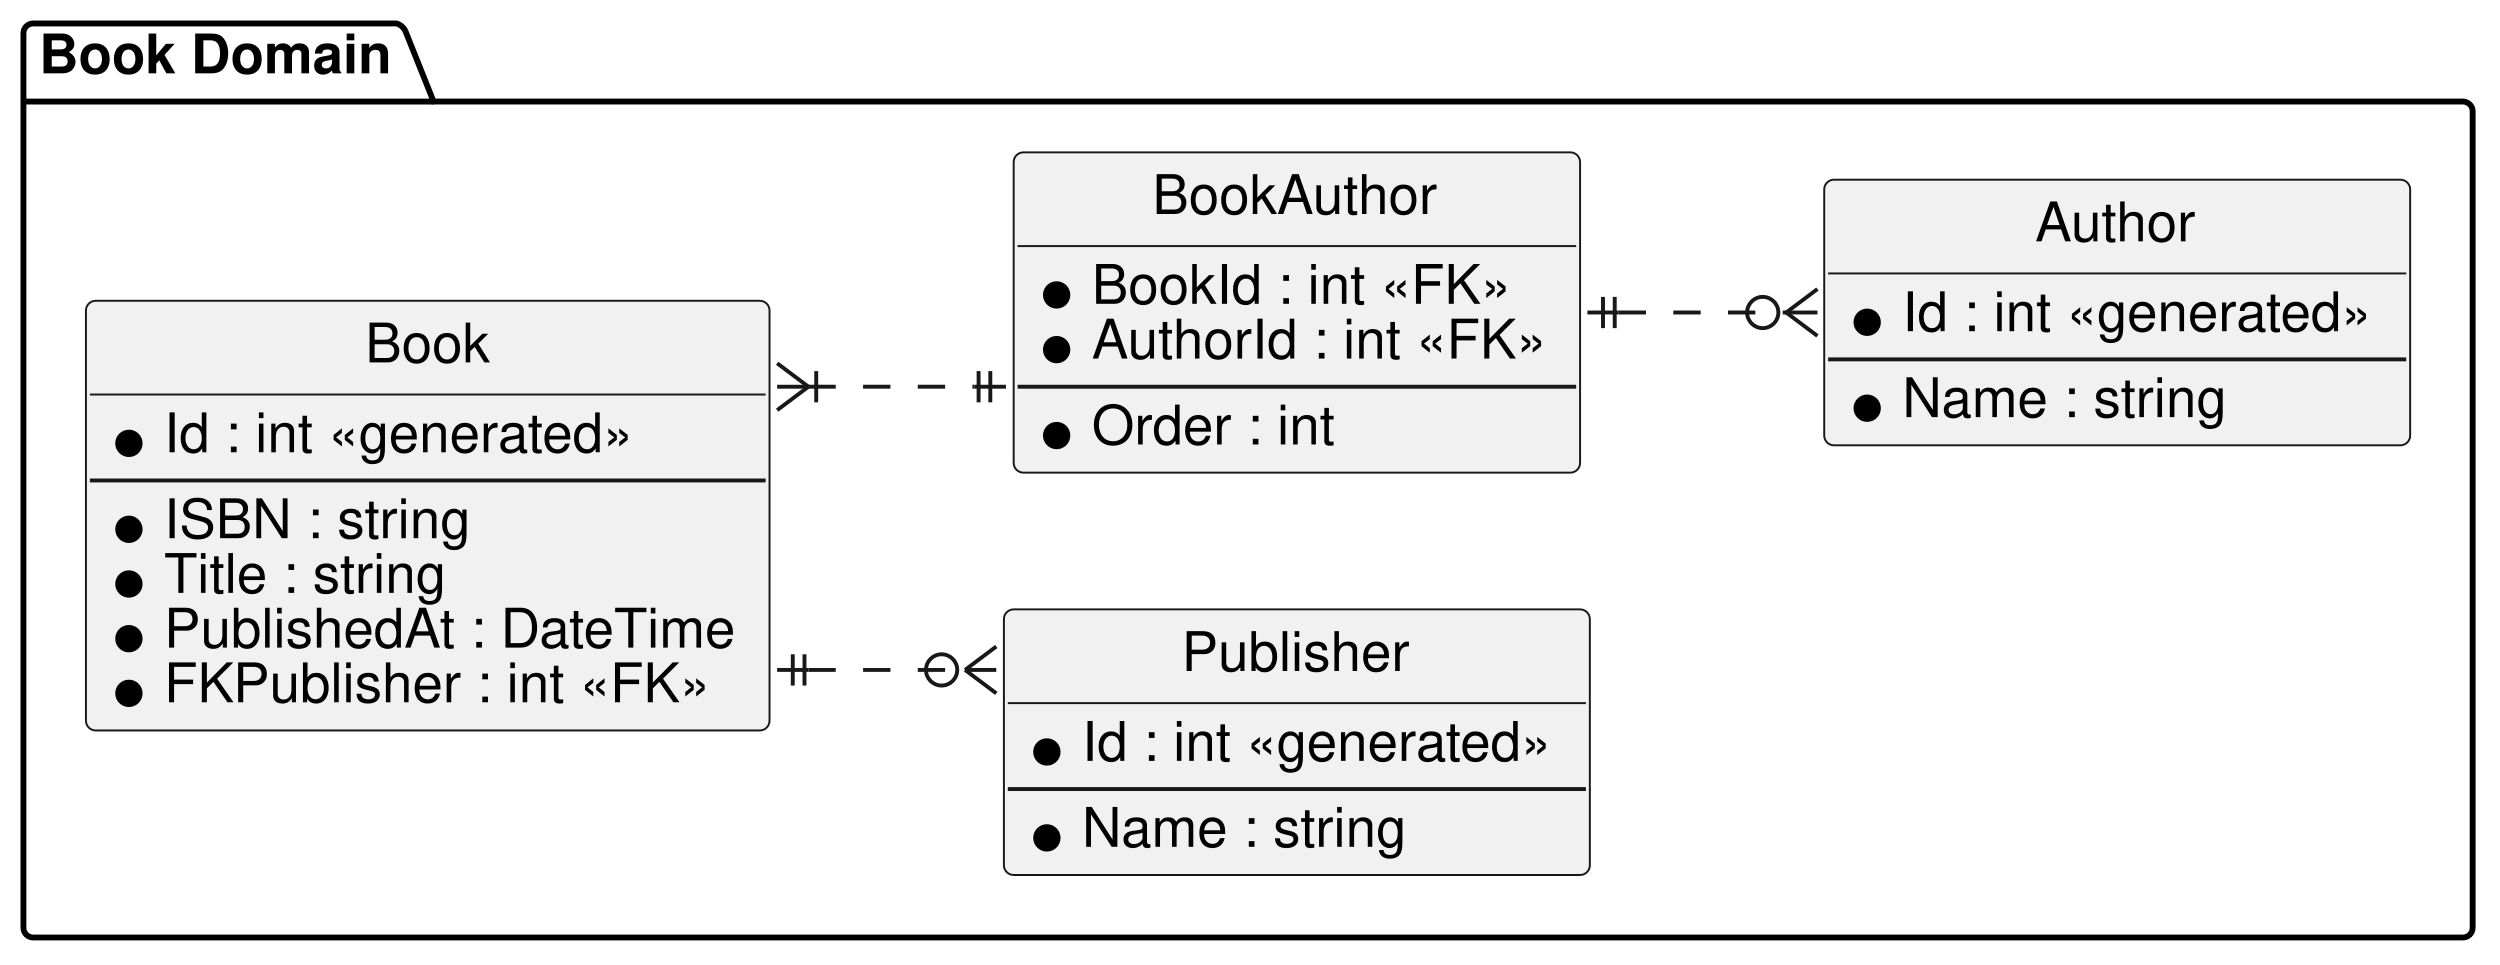
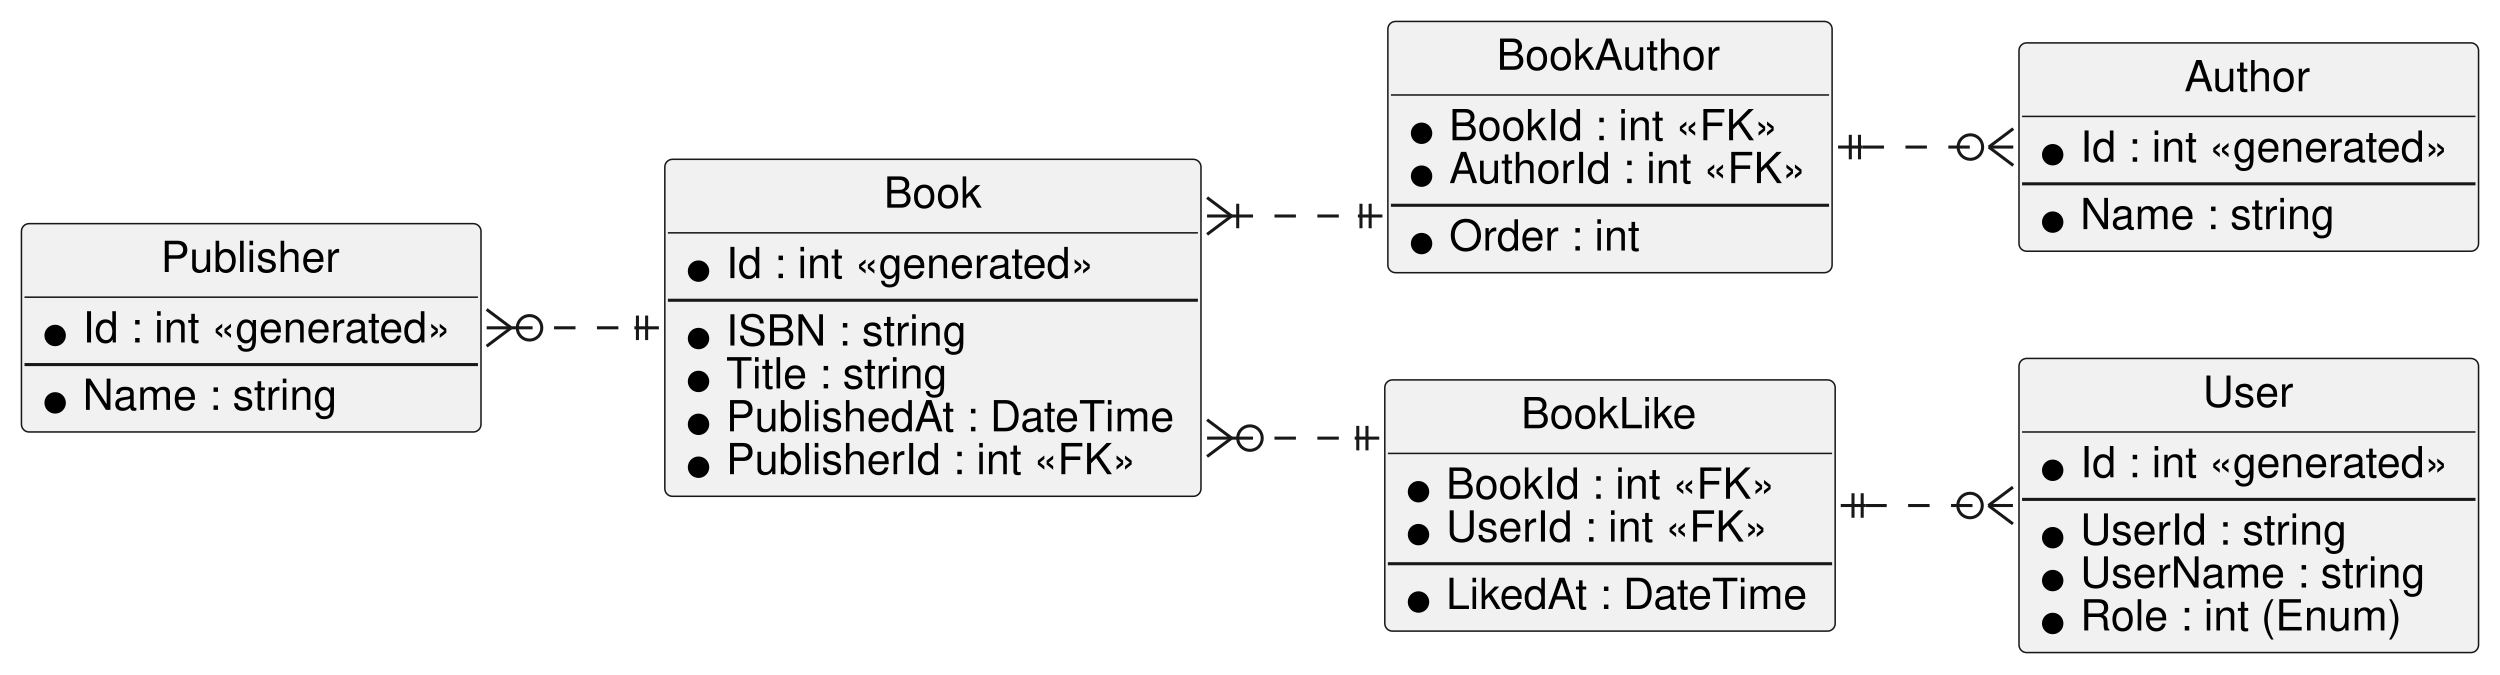
- <svg xmlns="http://www.w3.org/2000/svg" contentStyleType="text/css" height="247px" preserveAspectRatio="none" style="width:640px;height:247px;background:#FFFFFF;" version="1.1" viewBox="0 0 640 247" width="640px" zoomAndPan="magnify">
+ <svg xmlns="http://www.w3.org/2000/svg" contentStyleType="text/css" height="220px" preserveAspectRatio="none" style="width:816px;height:220px;background:#FFFFFF;" version="1.1" viewBox="0 0 816 220" width="816px" zoomAndPan="magnify">
  <defs />
  <g>
-     <g id="cluster_Book Domain">
-       <path d="M8.5,6 L101.5,6 A3.75,3.75 0 0 1 104,8.5 L111,26 L630.5,26 A2.5,2.5 0 0 1 633,28.5 L633,237.5 A2.5,2.5 0 0 1 630.5,240 L8.5,240 A2.5,2.5 0 0 1 6,237.5 L6,8.5 A2.5,2.5 0 0 1 8.5,6 " fill="none" style="stroke:#000000;stroke-width:1.5;" />
-       <line style="stroke:#000000;stroke-width:1.5;" x1="6" x2="111" y1="26" y2="26" />
-       <text fill="#000000" font-family="Helvetica" font-size="14" font-weight="bold" lengthAdjust="spacing" textLength="92" x="10" y="18.78">Book Domain</text>
+     <g id="elem_User">
+       <rect codeLine="8" fill="#F1F1F1" height="96" id="User" rx="2.5" ry="2.5" style="stroke:#181818;stroke-width:0.5;" width="150" x="659" y="117" />
+       <text fill="#000000" font-family="Helvetica" font-size="14" lengthAdjust="spacing" textLength="30" x="719" y="132.78">User</text>
+       <line style="stroke:#181818;stroke-width:0.5;" x1="660" x2="808" y1="141" y2="141" />
+       <ellipse cx="670" cy="153.5" fill="#000000" rx="3" ry="3" style="stroke:#000000;stroke-width:1.0;" />
+       <text fill="#000000" font-family="Helvetica" font-size="14" lengthAdjust="spacing" textLength="124" x="679" y="155.78">Id : int «generated»</text>
+       <line style="stroke:#181818;stroke-width:1.0;" x1="660" x2="808" y1="163" y2="163" />
+       <ellipse cx="670" cy="175.5" fill="#000000" rx="3" ry="3" style="stroke:#000000;stroke-width:1.0;" />
+       <text fill="#000000" font-family="Helvetica" font-size="14" lengthAdjust="spacing" textLength="89" x="679" y="177.78">UserId : string</text>
+       <ellipse cx="670" cy="189.5" fill="#000000" rx="3" ry="3" style="stroke:#000000;stroke-width:1.0;" />
+       <text fill="#000000" font-family="Helvetica" font-size="14" lengthAdjust="spacing" textLength="115" x="679" y="191.78">UserName : string</text>
+       <ellipse cx="670" cy="203.5" fill="#000000" rx="3" ry="3" style="stroke:#000000;stroke-width:1.0;" />
+       <text fill="#000000" font-family="Helvetica" font-size="14" lengthAdjust="spacing" textLength="107" x="679" y="205.78">Role : int (Enum)</text>
    </g>
    <g id="elem_Author">
-       <rect codeLine="9" fill="#F1F1F1" height="68" id="Author" rx="2.5" ry="2.5" style="stroke:#181818;stroke-width:0.5;" width="150" x="467" y="46" />
-       <text fill="#000000" font-family="Helvetica" font-size="14" lengthAdjust="spacing" textLength="42" x="521" y="61.78">Author</text>
-       <line style="stroke:#181818;stroke-width:0.5;" x1="468" x2="616" y1="70" y2="70" />
-       <ellipse cx="478" cy="82.5" fill="#000000" rx="3" ry="3" style="stroke:#000000;stroke-width:1.0;" />
-       <text fill="#000000" font-family="Helvetica" font-size="14" lengthAdjust="spacing" textLength="124" x="487" y="84.78">Id : int «generated»</text>
-       <line style="stroke:#181818;stroke-width:1.0;" x1="468" x2="616" y1="92" y2="92" />
-       <ellipse cx="478" cy="104.5" fill="#000000" rx="3" ry="3" style="stroke:#000000;stroke-width:1.0;" />
-       <text fill="#000000" font-family="Helvetica" font-size="14" lengthAdjust="spacing" textLength="85" x="487" y="106.78">Name : string</text>
+       <rect codeLine="16" fill="#F1F1F1" height="68" id="Author" rx="2.5" ry="2.5" style="stroke:#181818;stroke-width:0.5;" width="150" x="659" y="14" />
+       <text fill="#000000" font-family="Helvetica" font-size="14" lengthAdjust="spacing" textLength="42" x="713" y="29.78">Author</text>
+       <line style="stroke:#181818;stroke-width:0.5;" x1="660" x2="808" y1="38" y2="38" />
+       <ellipse cx="670" cy="50.5" fill="#000000" rx="3" ry="3" style="stroke:#000000;stroke-width:1.0;" />
+       <text fill="#000000" font-family="Helvetica" font-size="14" lengthAdjust="spacing" textLength="124" x="679" y="52.78">Id : int «generated»</text>
+       <line style="stroke:#181818;stroke-width:1.0;" x1="660" x2="808" y1="60" y2="60" />
+       <ellipse cx="670" cy="72.5" fill="#000000" rx="3" ry="3" style="stroke:#000000;stroke-width:1.0;" />
+       <text fill="#000000" font-family="Helvetica" font-size="14" lengthAdjust="spacing" textLength="85" x="679" y="74.78">Name : string</text>
    </g>
    <g id="elem_Publisher">
-       <rect codeLine="15" fill="#F1F1F1" height="68" id="Publisher" rx="2.5" ry="2.5" style="stroke:#181818;stroke-width:0.5;" width="150" x="257" y="156" />
-       <text fill="#000000" font-family="Helvetica" font-size="14" lengthAdjust="spacing" textLength="59" x="302.5" y="171.78">Publisher</text>
-       <line style="stroke:#181818;stroke-width:0.5;" x1="258" x2="406" y1="180" y2="180" />
-       <ellipse cx="268" cy="192.5" fill="#000000" rx="3" ry="3" style="stroke:#000000;stroke-width:1.0;" />
-       <text fill="#000000" font-family="Helvetica" font-size="14" lengthAdjust="spacing" textLength="124" x="277" y="194.78">Id : int «generated»</text>
-       <line style="stroke:#181818;stroke-width:1.0;" x1="258" x2="406" y1="202" y2="202" />
-       <ellipse cx="268" cy="214.5" fill="#000000" rx="3" ry="3" style="stroke:#000000;stroke-width:1.0;" />
-       <text fill="#000000" font-family="Helvetica" font-size="14" lengthAdjust="spacing" textLength="85" x="277" y="216.78">Name : string</text>
+       <rect codeLine="22" fill="#F1F1F1" height="68" id="Publisher" rx="2.5" ry="2.5" style="stroke:#181818;stroke-width:0.5;" width="150" x="7" y="73" />
+       <text fill="#000000" font-family="Helvetica" font-size="14" lengthAdjust="spacing" textLength="59" x="52.5" y="88.78">Publisher</text>
+       <line style="stroke:#181818;stroke-width:0.5;" x1="8" x2="156" y1="97" y2="97" />
+       <ellipse cx="18" cy="109.5" fill="#000000" rx="3" ry="3" style="stroke:#000000;stroke-width:1.0;" />
+       <text fill="#000000" font-family="Helvetica" font-size="14" lengthAdjust="spacing" textLength="124" x="27" y="111.78">Id : int «generated»</text>
+       <line style="stroke:#181818;stroke-width:1.0;" x1="8" x2="156" y1="119" y2="119" />
+       <ellipse cx="18" cy="131.5" fill="#000000" rx="3" ry="3" style="stroke:#000000;stroke-width:1.0;" />
+       <text fill="#000000" font-family="Helvetica" font-size="14" lengthAdjust="spacing" textLength="85" x="27" y="133.78">Name : string</text>
    </g>
    <g id="elem_Book">
-       <rect codeLine="21" fill="#F1F1F1" height="110" id="Book" rx="2.5" ry="2.5" style="stroke:#181818;stroke-width:0.5;" width="175" x="22" y="77" />
-       <text fill="#000000" font-family="Helvetica" font-size="14" lengthAdjust="spacing" textLength="32" x="93.5" y="92.78">Book</text>
-       <line style="stroke:#181818;stroke-width:0.5;" x1="23" x2="196" y1="101" y2="101" />
-       <ellipse cx="33" cy="113.5" fill="#000000" rx="3" ry="3" style="stroke:#000000;stroke-width:1.0;" />
-       <text fill="#000000" font-family="Helvetica" font-size="14" lengthAdjust="spacing" textLength="124" x="42" y="115.78">Id : int «generated»</text>
-       <line style="stroke:#181818;stroke-width:1.0;" x1="23" x2="196" y1="123" y2="123" />
-       <ellipse cx="33" cy="135.5" fill="#000000" rx="3" ry="3" style="stroke:#000000;stroke-width:1.0;" />
-       <text fill="#000000" font-family="Helvetica" font-size="14" lengthAdjust="spacing" textLength="79" x="42" y="137.78">ISBN : string</text>
-       <ellipse cx="33" cy="149.5" fill="#000000" rx="3" ry="3" style="stroke:#000000;stroke-width:1.0;" />
-       <text fill="#000000" font-family="Helvetica" font-size="14" lengthAdjust="spacing" textLength="74" x="42" y="151.78">Title : string</text>
-       <ellipse cx="33" cy="163.5" fill="#000000" rx="3" ry="3" style="stroke:#000000;stroke-width:1.0;" />
-       <text fill="#000000" font-family="Helvetica" font-size="14" lengthAdjust="spacing" textLength="149" x="42" y="165.78">PublishedAt : DateTime</text>
-       <ellipse cx="33" cy="177.5" fill="#000000" rx="3" ry="3" style="stroke:#000000;stroke-width:1.0;" />
-       <text fill="#000000" font-family="Helvetica" font-size="14" lengthAdjust="spacing" textLength="142" x="42" y="179.78">FKPublisher : int «FK»</text>
+       <rect codeLine="28" fill="#F1F1F1" height="110" id="Book" rx="2.5" ry="2.5" style="stroke:#181818;stroke-width:0.5;" width="175" x="217" y="52" />
+       <text fill="#000000" font-family="Helvetica" font-size="14" lengthAdjust="spacing" textLength="32" x="288.5" y="67.78">Book</text>
+       <line style="stroke:#181818;stroke-width:0.5;" x1="218" x2="391" y1="76" y2="76" />
+       <ellipse cx="228" cy="88.5" fill="#000000" rx="3" ry="3" style="stroke:#000000;stroke-width:1.0;" />
+       <text fill="#000000" font-family="Helvetica" font-size="14" lengthAdjust="spacing" textLength="124" x="237" y="90.78">Id : int «generated»</text>
+       <line style="stroke:#181818;stroke-width:1.0;" x1="218" x2="391" y1="98" y2="98" />
+       <ellipse cx="228" cy="110.5" fill="#000000" rx="3" ry="3" style="stroke:#000000;stroke-width:1.0;" />
+       <text fill="#000000" font-family="Helvetica" font-size="14" lengthAdjust="spacing" textLength="79" x="237" y="112.78">ISBN : string</text>
+       <ellipse cx="228" cy="124.5" fill="#000000" rx="3" ry="3" style="stroke:#000000;stroke-width:1.0;" />
+       <text fill="#000000" font-family="Helvetica" font-size="14" lengthAdjust="spacing" textLength="74" x="237" y="126.78">Title : string</text>
+       <ellipse cx="228" cy="138.5" fill="#000000" rx="3" ry="3" style="stroke:#000000;stroke-width:1.0;" />
+       <text fill="#000000" font-family="Helvetica" font-size="14" lengthAdjust="spacing" textLength="149" x="237" y="140.78">PublishedAt : DateTime</text>
+       <ellipse cx="228" cy="152.5" fill="#000000" rx="3" ry="3" style="stroke:#000000;stroke-width:1.0;" />
+       <text fill="#000000" font-family="Helvetica" font-size="14" lengthAdjust="spacing" textLength="136" x="237" y="154.78">PublisherId : int «FK»</text>
    </g>
    <g id="elem_BookAuthor">
-       <rect codeLine="30" fill="#F1F1F1" height="82" id="BookAuthor" rx="2.5" ry="2.5" style="stroke:#181818;stroke-width:0.5;" width="145" x="259.5" y="39" />
-       <text fill="#000000" font-family="Helvetica" font-size="14" lengthAdjust="spacing" textLength="74" x="295" y="54.78">BookAuthor</text>
-       <line style="stroke:#181818;stroke-width:0.5;" x1="260.5" x2="403.5" y1="63" y2="63" />
-       <ellipse cx="270.5" cy="75.5" fill="#000000" rx="3" ry="3" style="stroke:#000000;stroke-width:1.0;" />
-       <text fill="#000000" font-family="Helvetica" font-size="14" lengthAdjust="spacing" textLength="109" x="279.5" y="77.78">BookId : int «FK»</text>
-       <ellipse cx="270.5" cy="89.5" fill="#000000" rx="3" ry="3" style="stroke:#000000;stroke-width:1.0;" />
-       <text fill="#000000" font-family="Helvetica" font-size="14" lengthAdjust="spacing" textLength="119" x="279.5" y="91.78">AuthorId : int «FK»</text>
-       <line style="stroke:#181818;stroke-width:1.0;" x1="260.5" x2="403.5" y1="99" y2="99" />
-       <ellipse cx="270.5" cy="111.5" fill="#000000" rx="3" ry="3" style="stroke:#000000;stroke-width:1.0;" />
-       <text fill="#000000" font-family="Helvetica" font-size="14" lengthAdjust="spacing" textLength="64" x="279.5" y="113.78">Order : int</text>
+       <rect codeLine="37" fill="#F1F1F1" height="82" id="BookAuthor" rx="2.5" ry="2.5" style="stroke:#181818;stroke-width:0.5;" width="145" x="453" y="7" />
+       <text fill="#000000" font-family="Helvetica" font-size="14" lengthAdjust="spacing" textLength="74" x="488.5" y="22.78">BookAuthor</text>
+       <line style="stroke:#181818;stroke-width:0.5;" x1="454" x2="597" y1="31" y2="31" />
+       <ellipse cx="464" cy="43.5" fill="#000000" rx="3" ry="3" style="stroke:#000000;stroke-width:1.0;" />
+       <text fill="#000000" font-family="Helvetica" font-size="14" lengthAdjust="spacing" textLength="109" x="473" y="45.78">BookId : int «FK»</text>
+       <ellipse cx="464" cy="57.5" fill="#000000" rx="3" ry="3" style="stroke:#000000;stroke-width:1.0;" />
+       <text fill="#000000" font-family="Helvetica" font-size="14" lengthAdjust="spacing" textLength="119" x="473" y="59.78">AuthorId : int «FK»</text>
+       <line style="stroke:#181818;stroke-width:1.0;" x1="454" x2="597" y1="67" y2="67" />
+       <ellipse cx="464" cy="79.5" fill="#000000" rx="3" ry="3" style="stroke:#000000;stroke-width:1.0;" />
+       <text fill="#000000" font-family="Helvetica" font-size="14" lengthAdjust="spacing" textLength="64" x="473" y="81.78">Order : int</text>
    </g>
-     <g id="link_Book_Publisher">
-       <path codeLine="37" d="M206.95,171.5 C206.95,171.5 247.05,171.5 247.05,171.5 " fill="none" id="Book-Publisher" style="stroke:#181818;stroke-width:1.0;stroke-dasharray:7.0,7.0;" />
-       <line style="stroke:#181818;stroke-width:1.0;" x1="247.05" x2="255.05" y1="171.5" y2="165.5" />
-       <line style="stroke:#181818;stroke-width:1.0;" x1="247.05" x2="255.05" y1="171.5" y2="177.5" />
-       <line style="stroke:#181818;stroke-width:1.0;" x1="247.05" x2="255.05" y1="171.5" y2="171.5" />
-       <ellipse cx="241.05" cy="171.5" fill="none" rx="4" ry="4" style="stroke:#181818;stroke-width:1.0;" />
-       <line style="stroke:#181818;stroke-width:1.0;" x1="202.95" x2="202.95" y1="175.5" y2="167.5" />
-       <line style="stroke:#181818;stroke-width:1.0;" x1="205.95" x2="205.95" y1="175.5" y2="167.5" />
-       <line style="stroke:#181818;stroke-width:1.0;" x1="206.95" x2="198.95" y1="171.5" y2="171.5" />
+     <g id="elem_BookLike">
+       <rect codeLine="44" fill="#F1F1F1" height="82" id="BookLike" rx="2.5" ry="2.5" style="stroke:#181818;stroke-width:0.5;" width="147" x="452" y="124" />
+       <text fill="#000000" font-family="Helvetica" font-size="14" lengthAdjust="spacing" textLength="58" x="496.5" y="139.78">BookLike</text>
+       <line style="stroke:#181818;stroke-width:0.5;" x1="453" x2="598" y1="148" y2="148" />
+       <ellipse cx="463" cy="160.5" fill="#000000" rx="3" ry="3" style="stroke:#000000;stroke-width:1.0;" />
+       <text fill="#000000" font-family="Helvetica" font-size="14" lengthAdjust="spacing" textLength="109" x="472" y="162.78">BookId : int «FK»</text>
+       <ellipse cx="463" cy="174.5" fill="#000000" rx="3" ry="3" style="stroke:#000000;stroke-width:1.0;" />
+       <text fill="#000000" font-family="Helvetica" font-size="14" lengthAdjust="spacing" textLength="107" x="472" y="176.78">UserId : int «FK»</text>
+       <line style="stroke:#181818;stroke-width:1.0;" x1="453" x2="598" y1="184" y2="184" />
+       <ellipse cx="463" cy="196.5" fill="#000000" rx="3" ry="3" style="stroke:#000000;stroke-width:1.0;" />
+       <text fill="#000000" font-family="Helvetica" font-size="14" lengthAdjust="spacing" textLength="121" x="472" y="198.78">LikedAt : DateTime</text>
+     </g>
+     <g id="link_Publisher_Book">
+       <path codeLine="51" d="M166.84,107 C166.84,107 207.06,107 207.06,107 " fill="none" id="Publisher-Book" style="stroke:#181818;stroke-width:1.0;stroke-dasharray:7.0,7.0;" />
+       <line style="stroke:#181818;stroke-width:1.0;" x1="211.06" x2="211.06" y1="103" y2="111" />
+       <line style="stroke:#181818;stroke-width:1.0;" x1="208.06" x2="208.06" y1="103" y2="111" />
+       <line style="stroke:#181818;stroke-width:1.0;" x1="207.06" x2="215.06" y1="107" y2="107" />
+       <line style="stroke:#181818;stroke-width:1.0;" x1="166.84" x2="158.84" y1="107" y2="113" />
+       <line style="stroke:#181818;stroke-width:1.0;" x1="166.84" x2="158.84" y1="107" y2="101" />
+       <line style="stroke:#181818;stroke-width:1.0;" x1="166.84" x2="158.84" y1="107" y2="107" />
+       <ellipse cx="172.84" cy="107" fill="none" rx="4" ry="4" style="stroke:#181818;stroke-width:1.0;" />
    </g>
    <g id="link_Book_BookAuthor">
-       <path codeLine="38" d="M206.95,99 C206.95,99 249.52,99 249.52,99 " fill="none" id="Book-BookAuthor" style="stroke:#181818;stroke-width:1.0;stroke-dasharray:7.0,7.0;" />
-       <line style="stroke:#181818;stroke-width:1.0;" x1="253.52" x2="253.52" y1="95" y2="103" />
-       <line style="stroke:#181818;stroke-width:1.0;" x1="250.52" x2="250.52" y1="95" y2="103" />
-       <line style="stroke:#181818;stroke-width:1.0;" x1="249.52" x2="257.52" y1="99" y2="99" />
-       <line style="stroke:#181818;stroke-width:1.0;" x1="206.95" x2="198.95" y1="99" y2="105" />
-       <line style="stroke:#181818;stroke-width:1.0;" x1="206.95" x2="198.95" y1="99" y2="93" />
-       <line style="stroke:#181818;stroke-width:1.0;" x1="206.95" x2="198.95" y1="99" y2="99" />
-       <line style="stroke:#181818;stroke-width:1.0;" x1="208.95" x2="208.95" y1="103" y2="95" />
+       <path codeLine="52" d="M401.99,70.5 C401.99,70.5 443.22,70.5 443.22,70.5 " fill="none" id="Book-BookAuthor" style="stroke:#181818;stroke-width:1.0;stroke-dasharray:7.0,7.0;" />
+       <line style="stroke:#181818;stroke-width:1.0;" x1="447.22" x2="447.22" y1="66.5" y2="74.5" />
+       <line style="stroke:#181818;stroke-width:1.0;" x1="444.22" x2="444.22" y1="66.5" y2="74.5" />
+       <line style="stroke:#181818;stroke-width:1.0;" x1="443.22" x2="451.22" y1="70.5" y2="70.5" />
+       <line style="stroke:#181818;stroke-width:1.0;" x1="401.99" x2="393.99" y1="70.5" y2="76.5" />
+       <line style="stroke:#181818;stroke-width:1.0;" x1="401.99" x2="393.99" y1="70.5" y2="64.5" />
+       <line style="stroke:#181818;stroke-width:1.0;" x1="401.99" x2="393.99" y1="70.5" y2="70.5" />
+       <line style="stroke:#181818;stroke-width:1.0;" x1="403.99" x2="403.99" y1="74.5" y2="66.5" />
    </g>
    <g id="link_BookAuthor_Author">
-       <path codeLine="39" d="M414.37,80 C414.37,80 457.26,80 457.26,80 " fill="none" id="BookAuthor-Author" style="stroke:#181818;stroke-width:1.0;stroke-dasharray:7.0,7.0;" />
-       <line style="stroke:#181818;stroke-width:1.0;" x1="457.26" x2="465.26" y1="80" y2="74" />
-       <line style="stroke:#181818;stroke-width:1.0;" x1="457.26" x2="465.26" y1="80" y2="86" />
-       <line style="stroke:#181818;stroke-width:1.0;" x1="457.26" x2="465.26" y1="80" y2="80" />
-       <ellipse cx="451.26" cy="80" fill="none" rx="4" ry="4" style="stroke:#181818;stroke-width:1.0;" />
-       <line style="stroke:#181818;stroke-width:1.0;" x1="410.37" x2="410.37" y1="84" y2="76" />
-       <line style="stroke:#181818;stroke-width:1.0;" x1="413.37" x2="413.37" y1="84" y2="76" />
-       <line style="stroke:#181818;stroke-width:1.0;" x1="414.37" x2="406.37" y1="80" y2="80" />
+       <path codeLine="53" d="M607.94,48 C607.94,48 649.13,48 649.13,48 " fill="none" id="BookAuthor-Author" style="stroke:#181818;stroke-width:1.0;stroke-dasharray:7.0,7.0;" />
+       <line style="stroke:#181818;stroke-width:1.0;" x1="649.13" x2="657.13" y1="48" y2="42" />
+       <line style="stroke:#181818;stroke-width:1.0;" x1="649.13" x2="657.13" y1="48" y2="54" />
+       <line style="stroke:#181818;stroke-width:1.0;" x1="649.13" x2="657.13" y1="48" y2="48" />
+       <ellipse cx="643.13" cy="48" fill="none" rx="4" ry="4" style="stroke:#181818;stroke-width:1.0;" />
+       <line style="stroke:#181818;stroke-width:1.0;" x1="603.94" x2="603.94" y1="52" y2="44" />
+       <line style="stroke:#181818;stroke-width:1.0;" x1="606.94" x2="606.94" y1="52" y2="44" />
+       <line style="stroke:#181818;stroke-width:1.0;" x1="607.94" x2="599.94" y1="48" y2="48" />
+     </g>
+     <g id="link_Book_BookLike">
+       <path codeLine="55" d="M401.99,143 C401.99,143 442.18,143 442.18,143 " fill="none" id="Book-BookLike" style="stroke:#181818;stroke-width:1.0;stroke-dasharray:7.0,7.0;" />
+       <line style="stroke:#181818;stroke-width:1.0;" x1="446.18" x2="446.18" y1="139" y2="147" />
+       <line style="stroke:#181818;stroke-width:1.0;" x1="443.18" x2="443.18" y1="139" y2="147" />
+       <line style="stroke:#181818;stroke-width:1.0;" x1="442.18" x2="450.18" y1="143" y2="143" />
+       <line style="stroke:#181818;stroke-width:1.0;" x1="401.99" x2="393.99" y1="143" y2="149" />
+       <line style="stroke:#181818;stroke-width:1.0;" x1="401.99" x2="393.99" y1="143" y2="137" />
+       <line style="stroke:#181818;stroke-width:1.0;" x1="401.99" x2="393.99" y1="143" y2="143" />
+       <ellipse cx="407.99" cy="143" fill="none" rx="4" ry="4" style="stroke:#181818;stroke-width:1.0;" />
+     </g>
+     <g id="link_BookLike_User">
+       <path codeLine="56" d="M608.82,165 C608.82,165 649.02,165 649.02,165 " fill="none" id="BookLike-User" style="stroke:#181818;stroke-width:1.0;stroke-dasharray:7.0,7.0;" />
+       <line style="stroke:#181818;stroke-width:1.0;" x1="649.02" x2="657.02" y1="165" y2="159" />
+       <line style="stroke:#181818;stroke-width:1.0;" x1="649.02" x2="657.02" y1="165" y2="171" />
+       <line style="stroke:#181818;stroke-width:1.0;" x1="649.02" x2="657.02" y1="165" y2="165" />
+       <ellipse cx="643.02" cy="165" fill="none" rx="4" ry="4" style="stroke:#181818;stroke-width:1.0;" />
+       <line style="stroke:#181818;stroke-width:1.0;" x1="604.82" x2="604.82" y1="169" y2="161" />
+       <line style="stroke:#181818;stroke-width:1.0;" x1="607.82" x2="607.82" y1="169" y2="161" />
+       <line style="stroke:#181818;stroke-width:1.0;" x1="608.82" x2="600.82" y1="165" y2="165" />
    </g>
  </g>
</svg>
